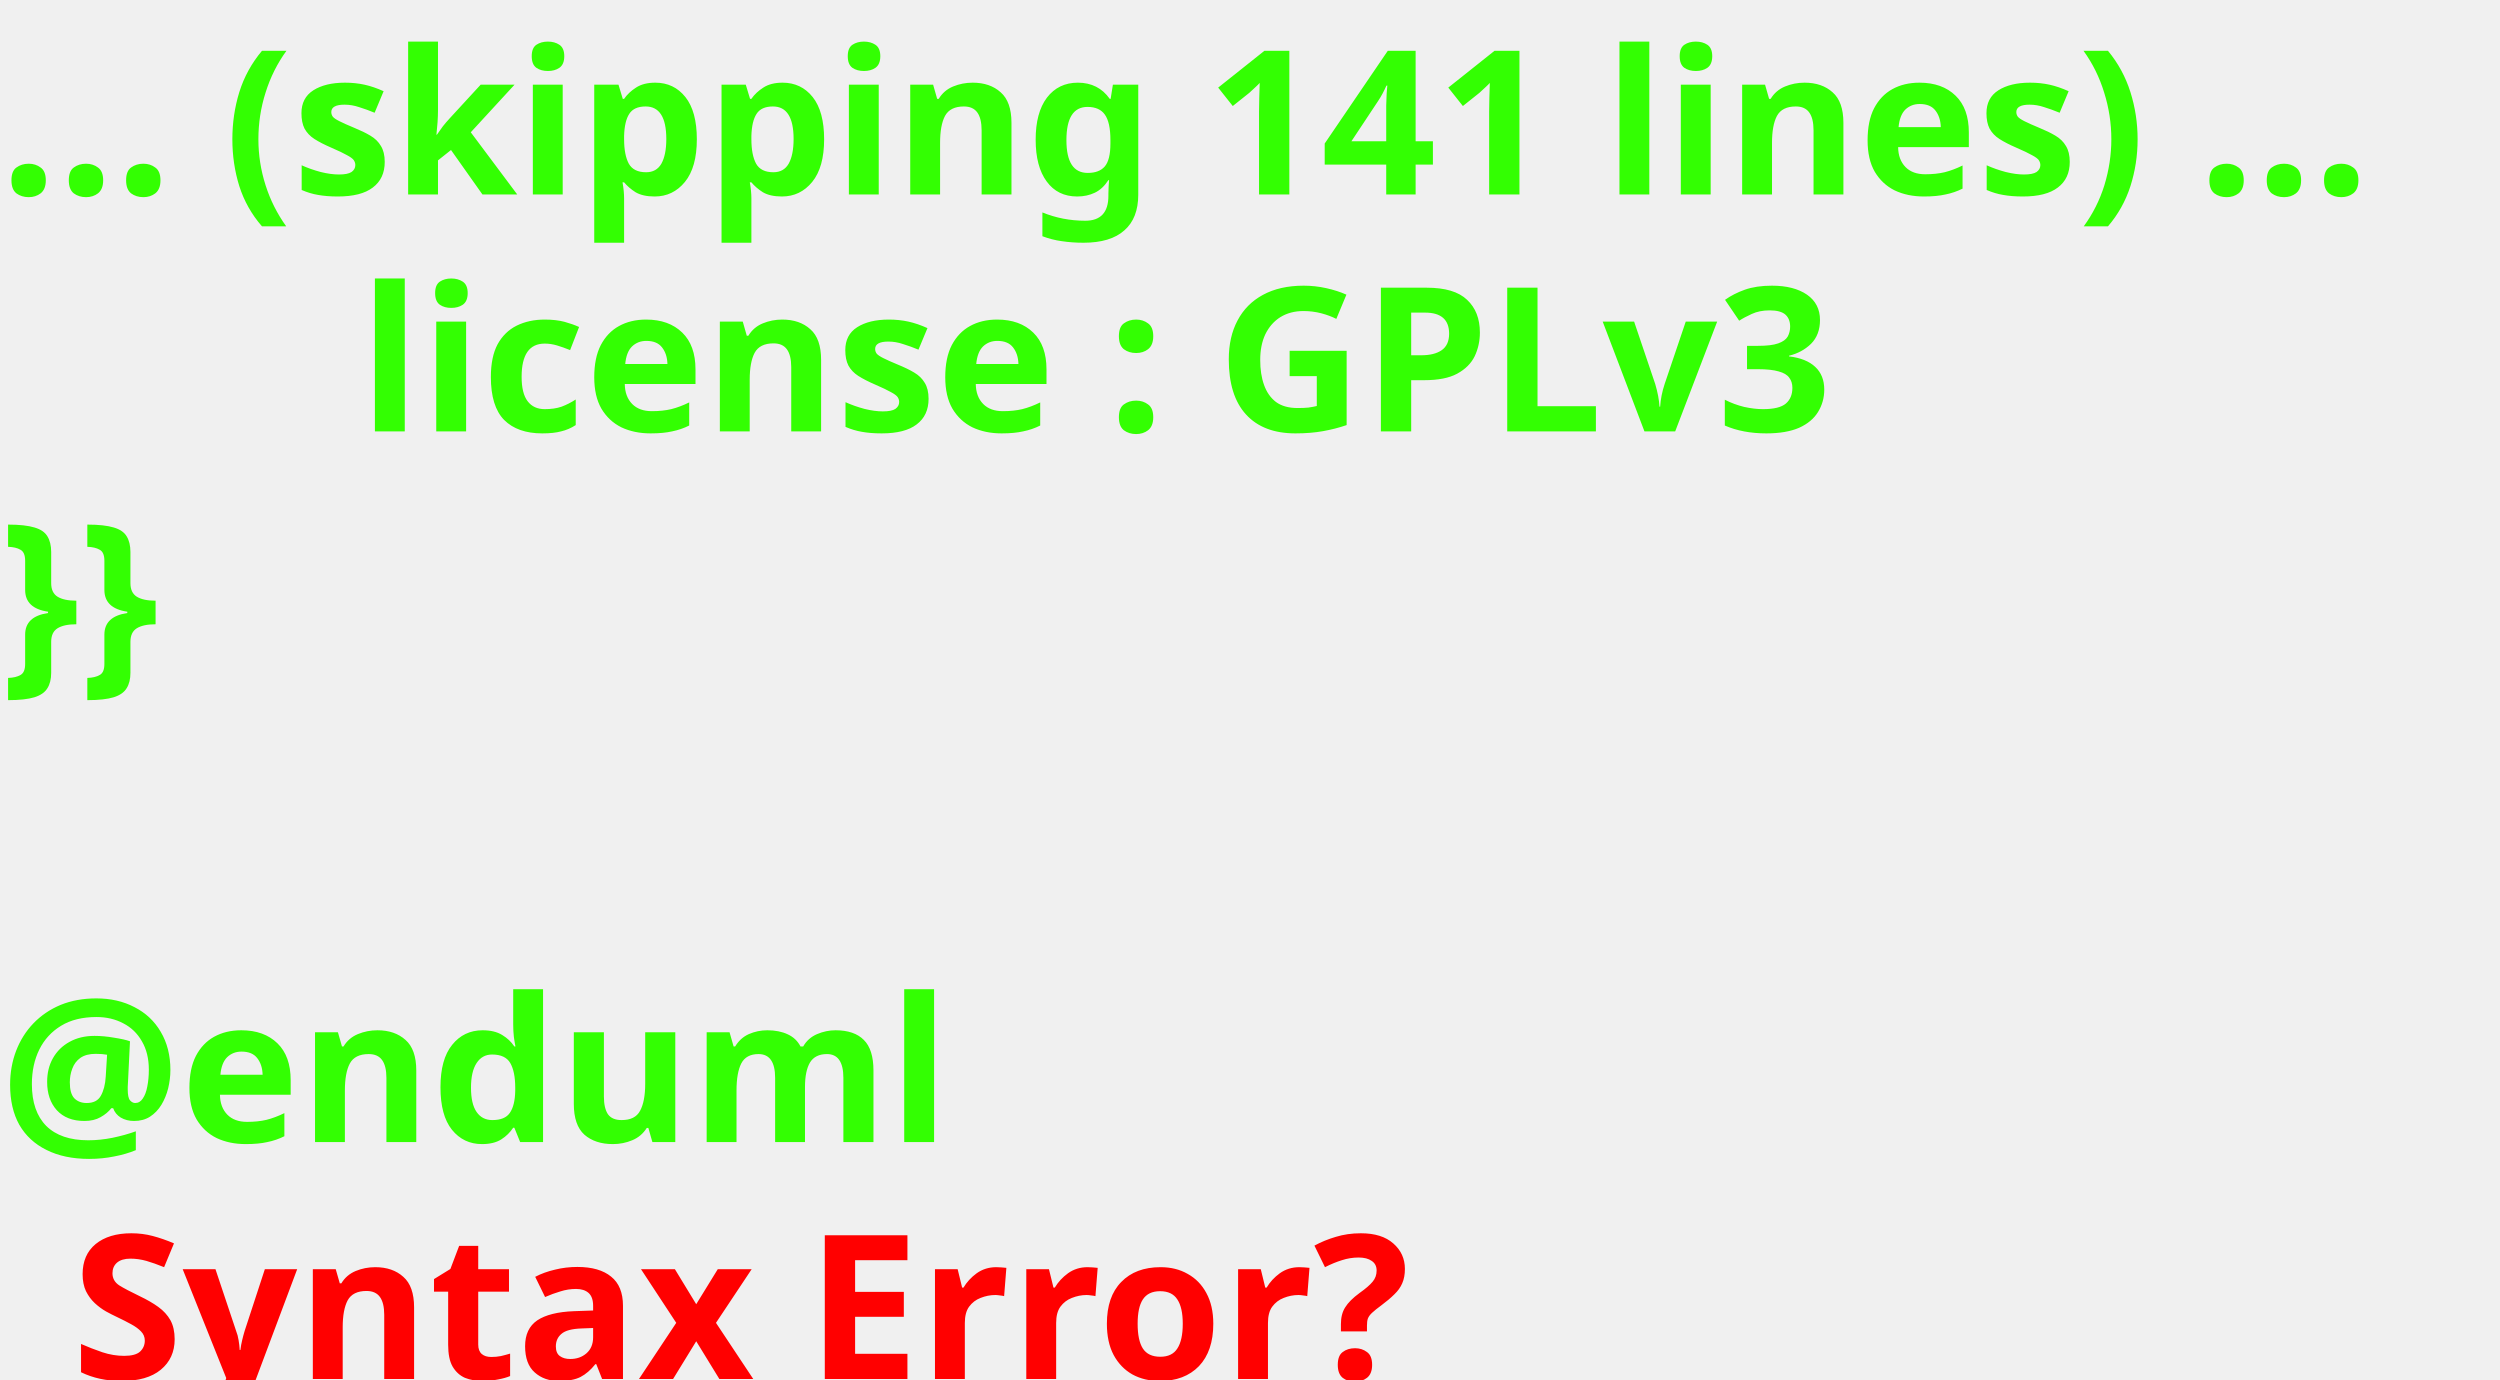
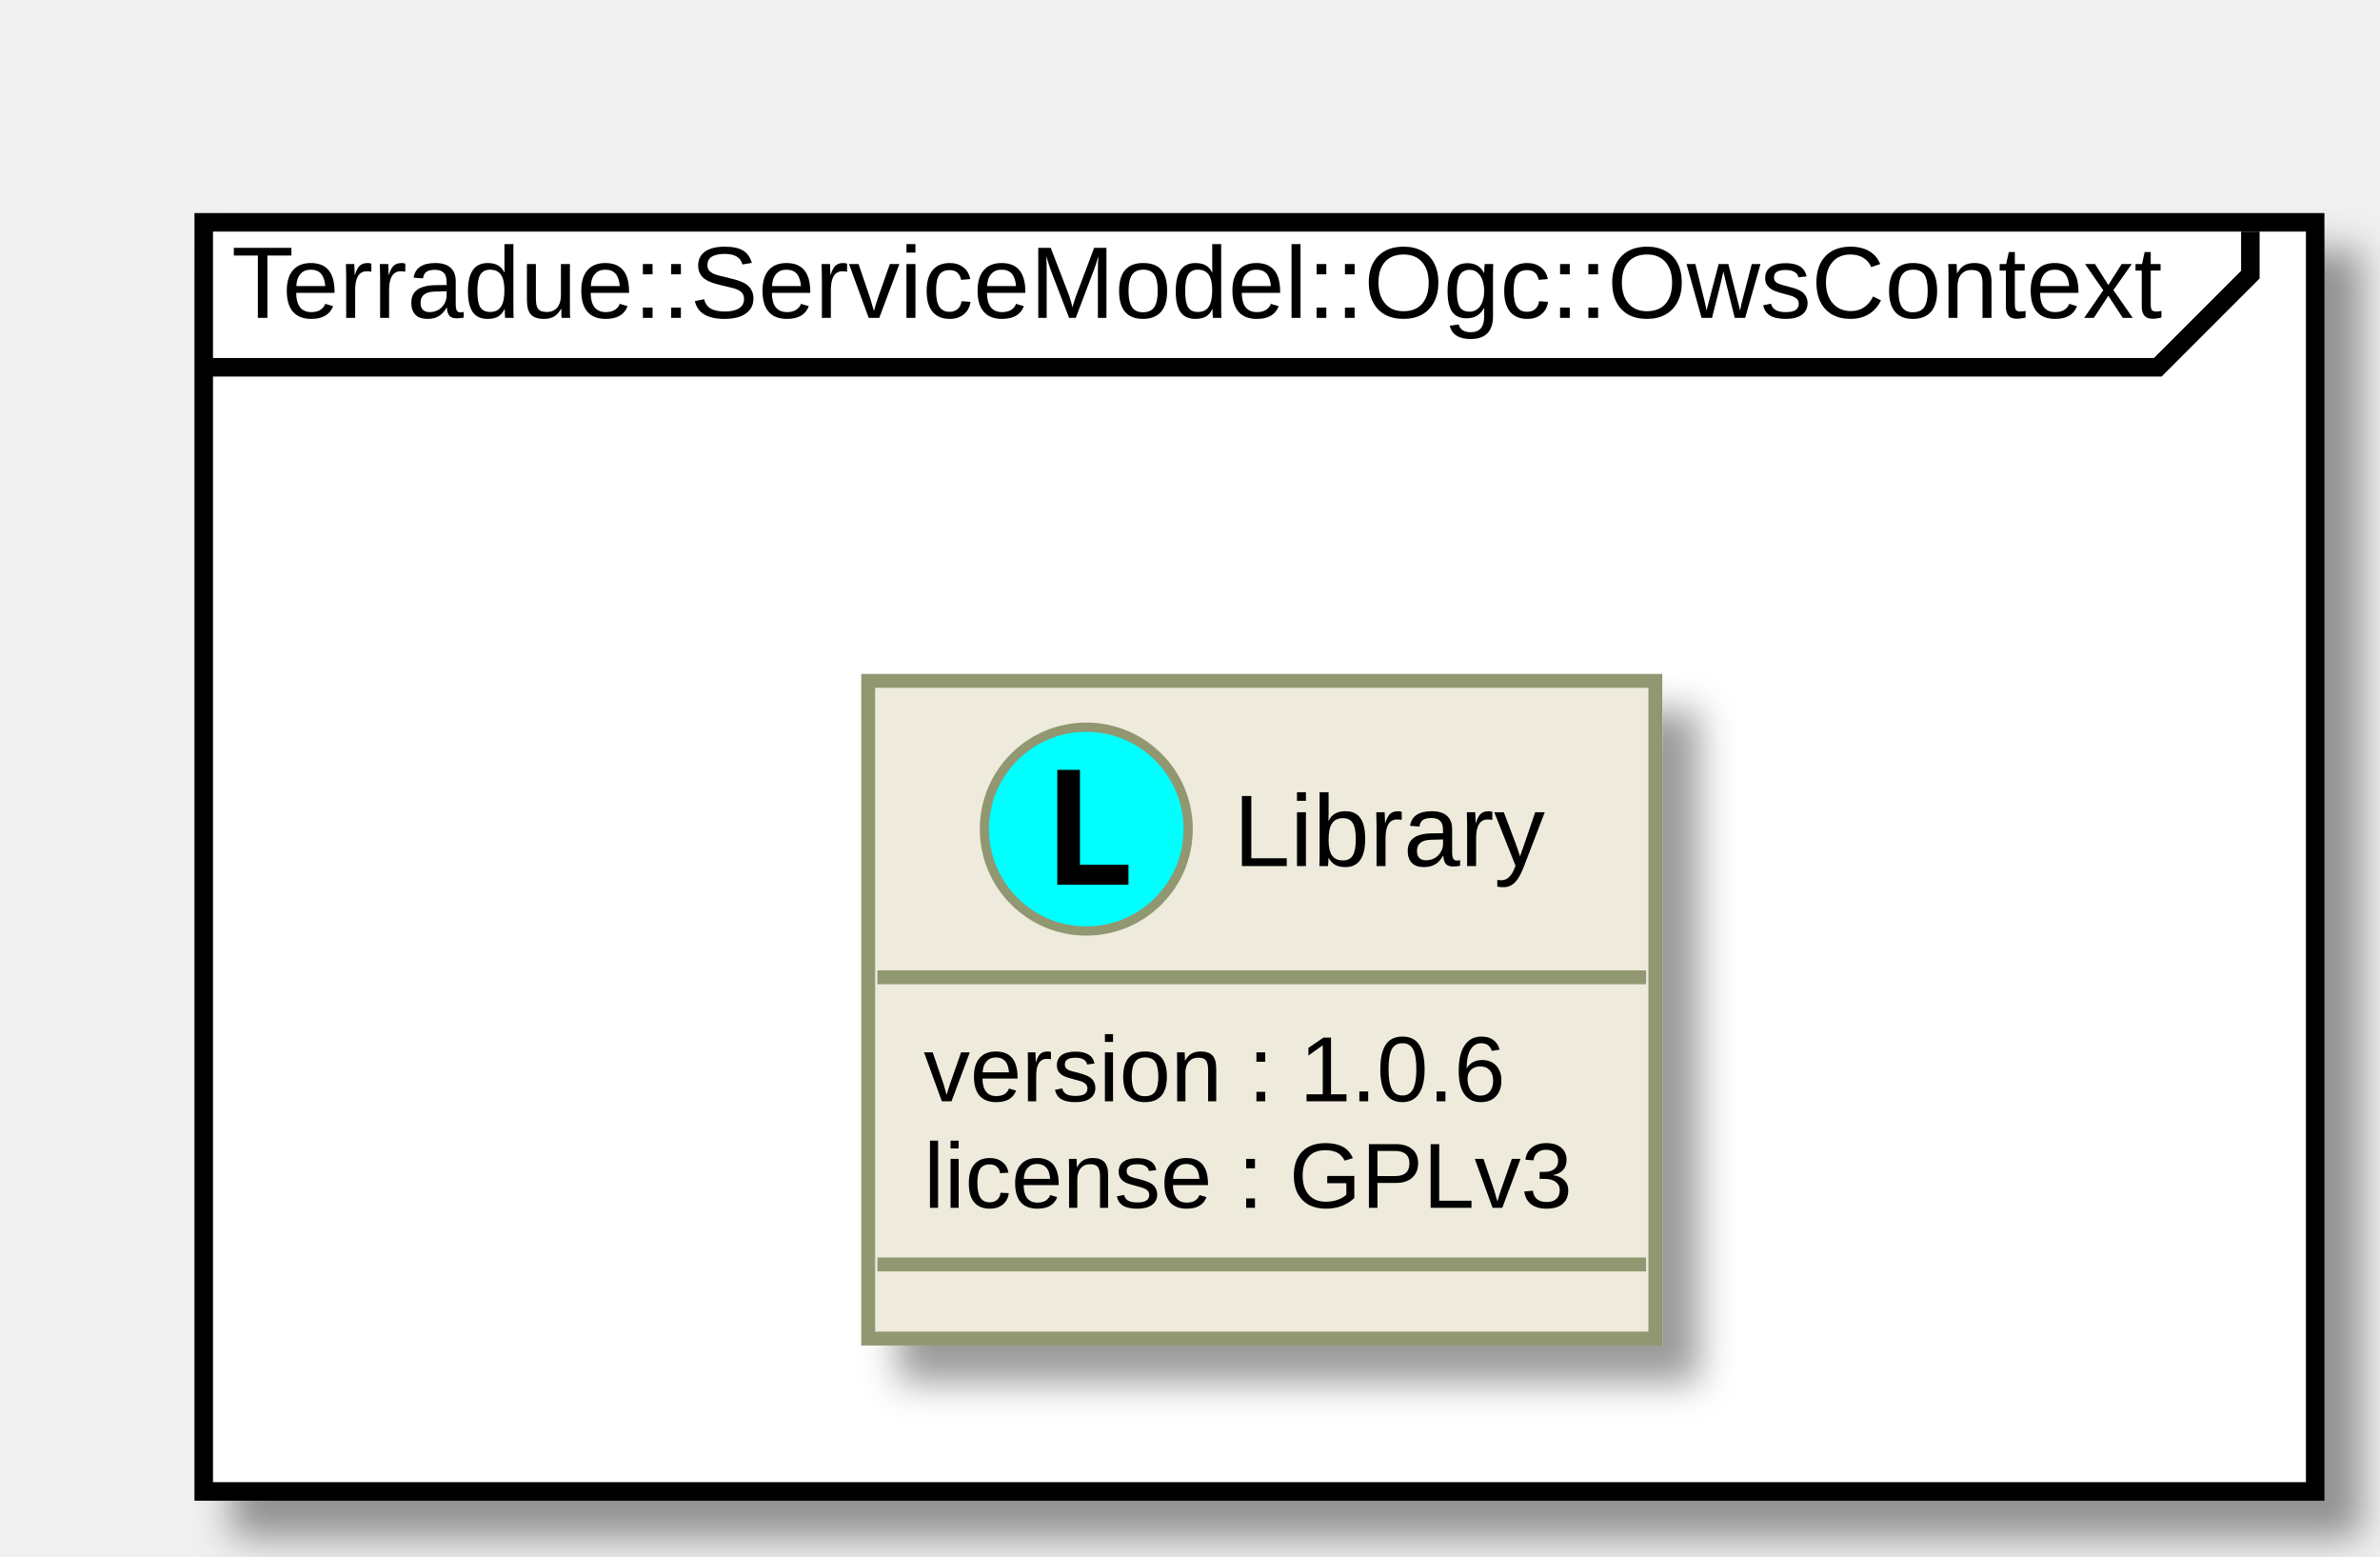
- <svg xmlns="http://www.w3.org/2000/svg" height="96pt" style="width:174px;height:96px;background:#000000;" version="1.1" viewBox="0 0 174 96" width="174pt">
-   <defs />
+ <svg xmlns="http://www.w3.org/2000/svg" xmlns:xlink="http://www.w3.org/1999/xlink" height="168pt" style="width:257px;height:168px;" version="1.1" viewBox="0 0 257 168" width="257pt">
+   <defs>
+     <filter height="300%" id="f1" width="300%" x="-1" y="-1">
+       <feGaussianBlur result="blurOut" stdDeviation="2.0" />
+       <feColorMatrix in="blurOut" result="blurOut2" type="matrix" values="0 0 0 0 0 0 0 0 0 0 0 0 0 0 0 0 0 0 .4 0" />
+       <feOffset dx="4.0" dy="4.0" in="blurOut2" result="blurOut3" />
+       <feBlend in="SourceGraphic" in2="blurOut3" mode="normal" />
+     </filter>
+   </defs>
  <g>
-     <text fill="#33FF02" font-family="sans-serif" font-size="14" font-weight="bold" lengthAdjust="spacingAndGlyphs" textLength="173" x="0" y="13.535">... (skipping 141 lines) ...</text>
-     <text fill="#33FF02" font-family="sans-serif" font-size="14" font-weight="bold" lengthAdjust="spacingAndGlyphs" textLength="107" x="25" y="30.023">license : GPLv3</text>
-     <text fill="#33FF02" font-family="sans-serif" font-size="14" font-weight="bold" lengthAdjust="spacingAndGlyphs" textLength="10" x="0" y="46.512">}}</text>
-     <text fill="#33FF02" font-family="sans-serif" font-size="14" font-weight="bold" lengthAdjust="spacingAndGlyphs" textLength="0" x="5" y="63" />
-     <text fill="#33FF02" font-family="sans-serif" font-size="14" font-weight="bold" lengthAdjust="spacingAndGlyphs" textLength="66" x="0" y="79.488">@enduml</text>
-     <text fill="#33FF02" font-family="sans-serif" font-size="14" font-weight="bold" lengthAdjust="spacingAndGlyphs" textLength="0" x="5" y="95.977" />
-     <text fill="#FF0000" font-family="sans-serif" font-size="14" font-weight="bold" lengthAdjust="spacingAndGlyphs" textLength="94" x="5" y="95.977">Syntax Error?</text>
+     <rect fill="#FFFFFF" filter="url(#f1)" height="137" style="stroke: #000000; stroke-width: 2.0;" width="228" x="22" y="24" />
+     <path d="M243,25 L243,29.649 L233,39.649 L22,39.649 " fill="#FFFFFF" style="stroke: #000000; stroke-width: 2.0;" />
+     <text fill="#000000" font-family="Arial" font-size="11" lengthAdjust="spacingAndGlyphs" textLength="211" x="25" y="34.318">Terradue::ServiceModel::Ogc::OwsContext</text>
+     <a target="_top" xlink:href="../technology/packages/namespace_terradue_1_1_service_model_1_1_ogc_1_1_ows_context.html" xlink:title="../technology/packages/namespace_terradue_1_1_service_model_1_1_ogc_1_1_ows_context.html">
+       <rect fill="#EEEBDC" filter="url(#f1)" height="70.998" style="stroke: #919871; stroke-width: 1.5;" width="85" x="93.75" y="73.5" />
+       <ellipse cx="117.3" cy="89.5" fill="#00FFFF" rx="11" ry="11" style="stroke: #919871; stroke-width: 1.0;" />
+       <path d="M114.168,95.5 L114.168,83.107 L116.616,83.107 L116.616,93.342 L121.854,93.342 L121.854,95.5 Z " />
+       <text fill="#000000" font-family="Arial" font-size="11" lengthAdjust="spacingAndGlyphs" textLength="34" x="133.2" y="93.493">Library</text>
+       <line style="stroke: #919871; stroke-width: 1.5;" x1="94.75" x2="177.75" y1="105.5" y2="105.5" />
+       <text fill="#000000" font-family="Arial" font-size="10" lengthAdjust="spacingAndGlyphs" textLength="66" x="99.75" y="118.88">version : 1.0.6</text>
+       <text fill="#000000" font-family="Arial" font-size="10" lengthAdjust="spacingAndGlyphs" textLength="73" x="99.75" y="130.379">license : GPLv3</text>
+       <line style="stroke: #919871; stroke-width: 1.5;" x1="94.75" x2="177.75" y1="136.498" y2="136.498" />
+     </a>
  </g>
</svg>
